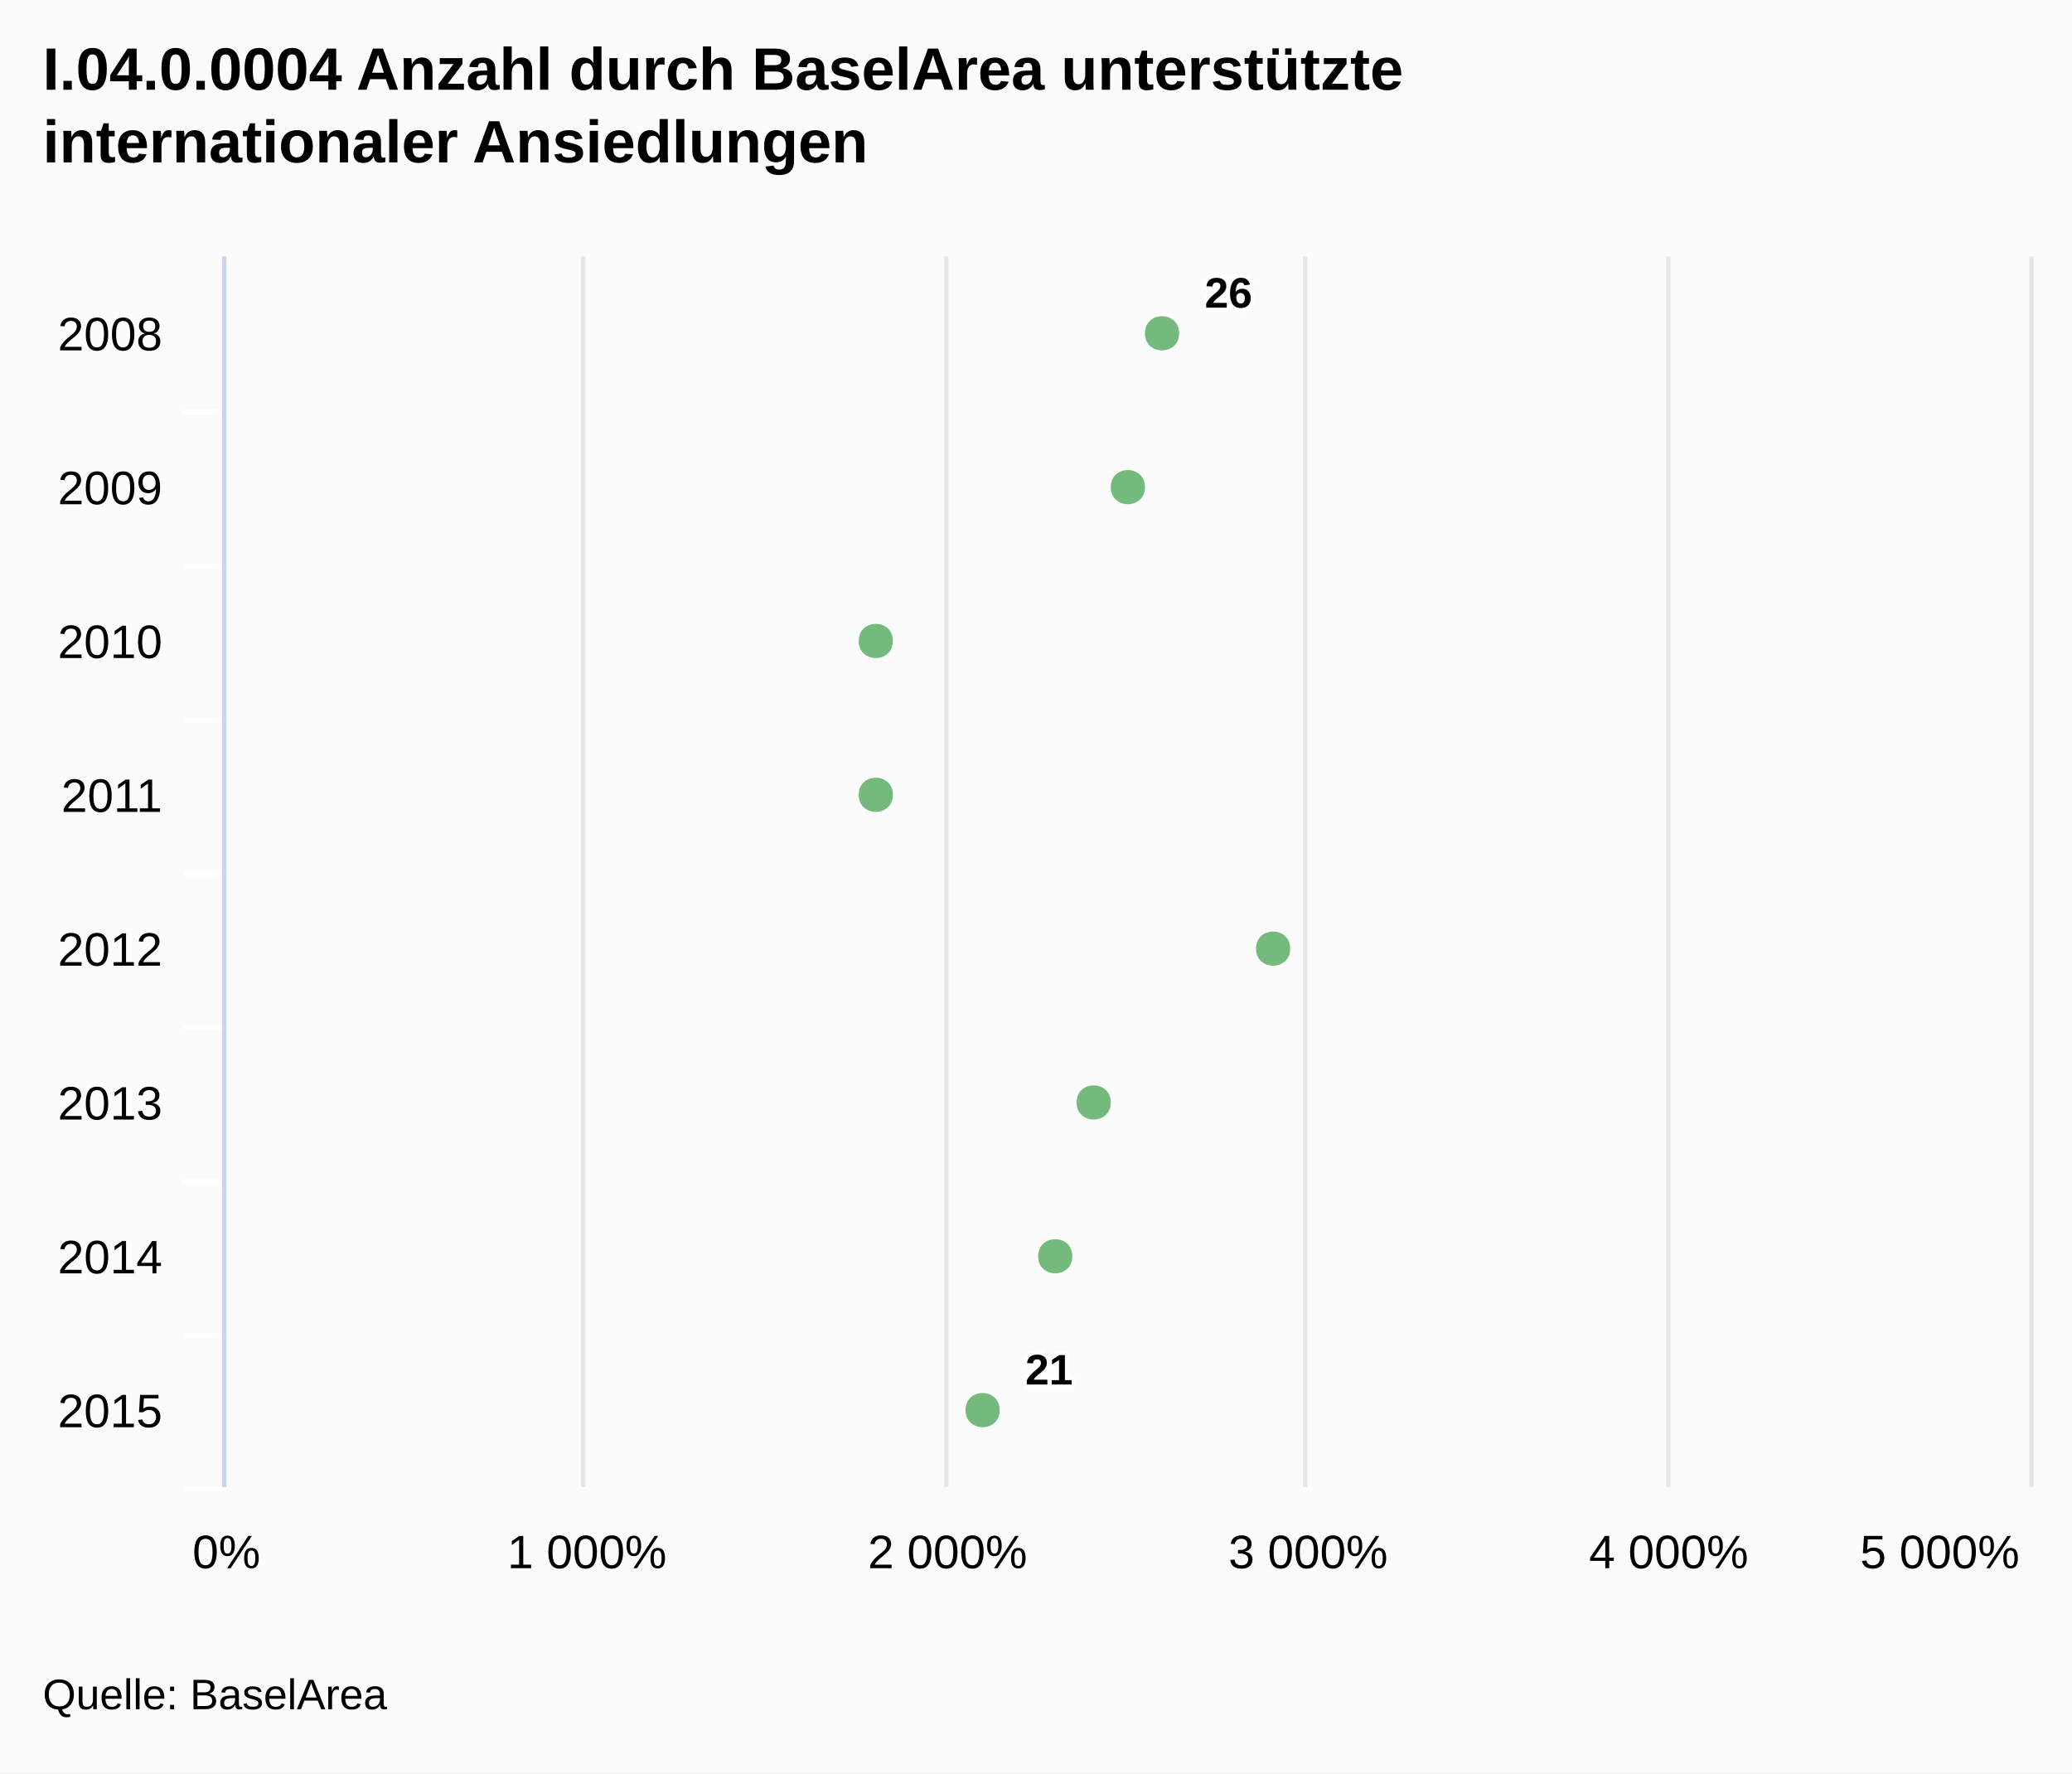
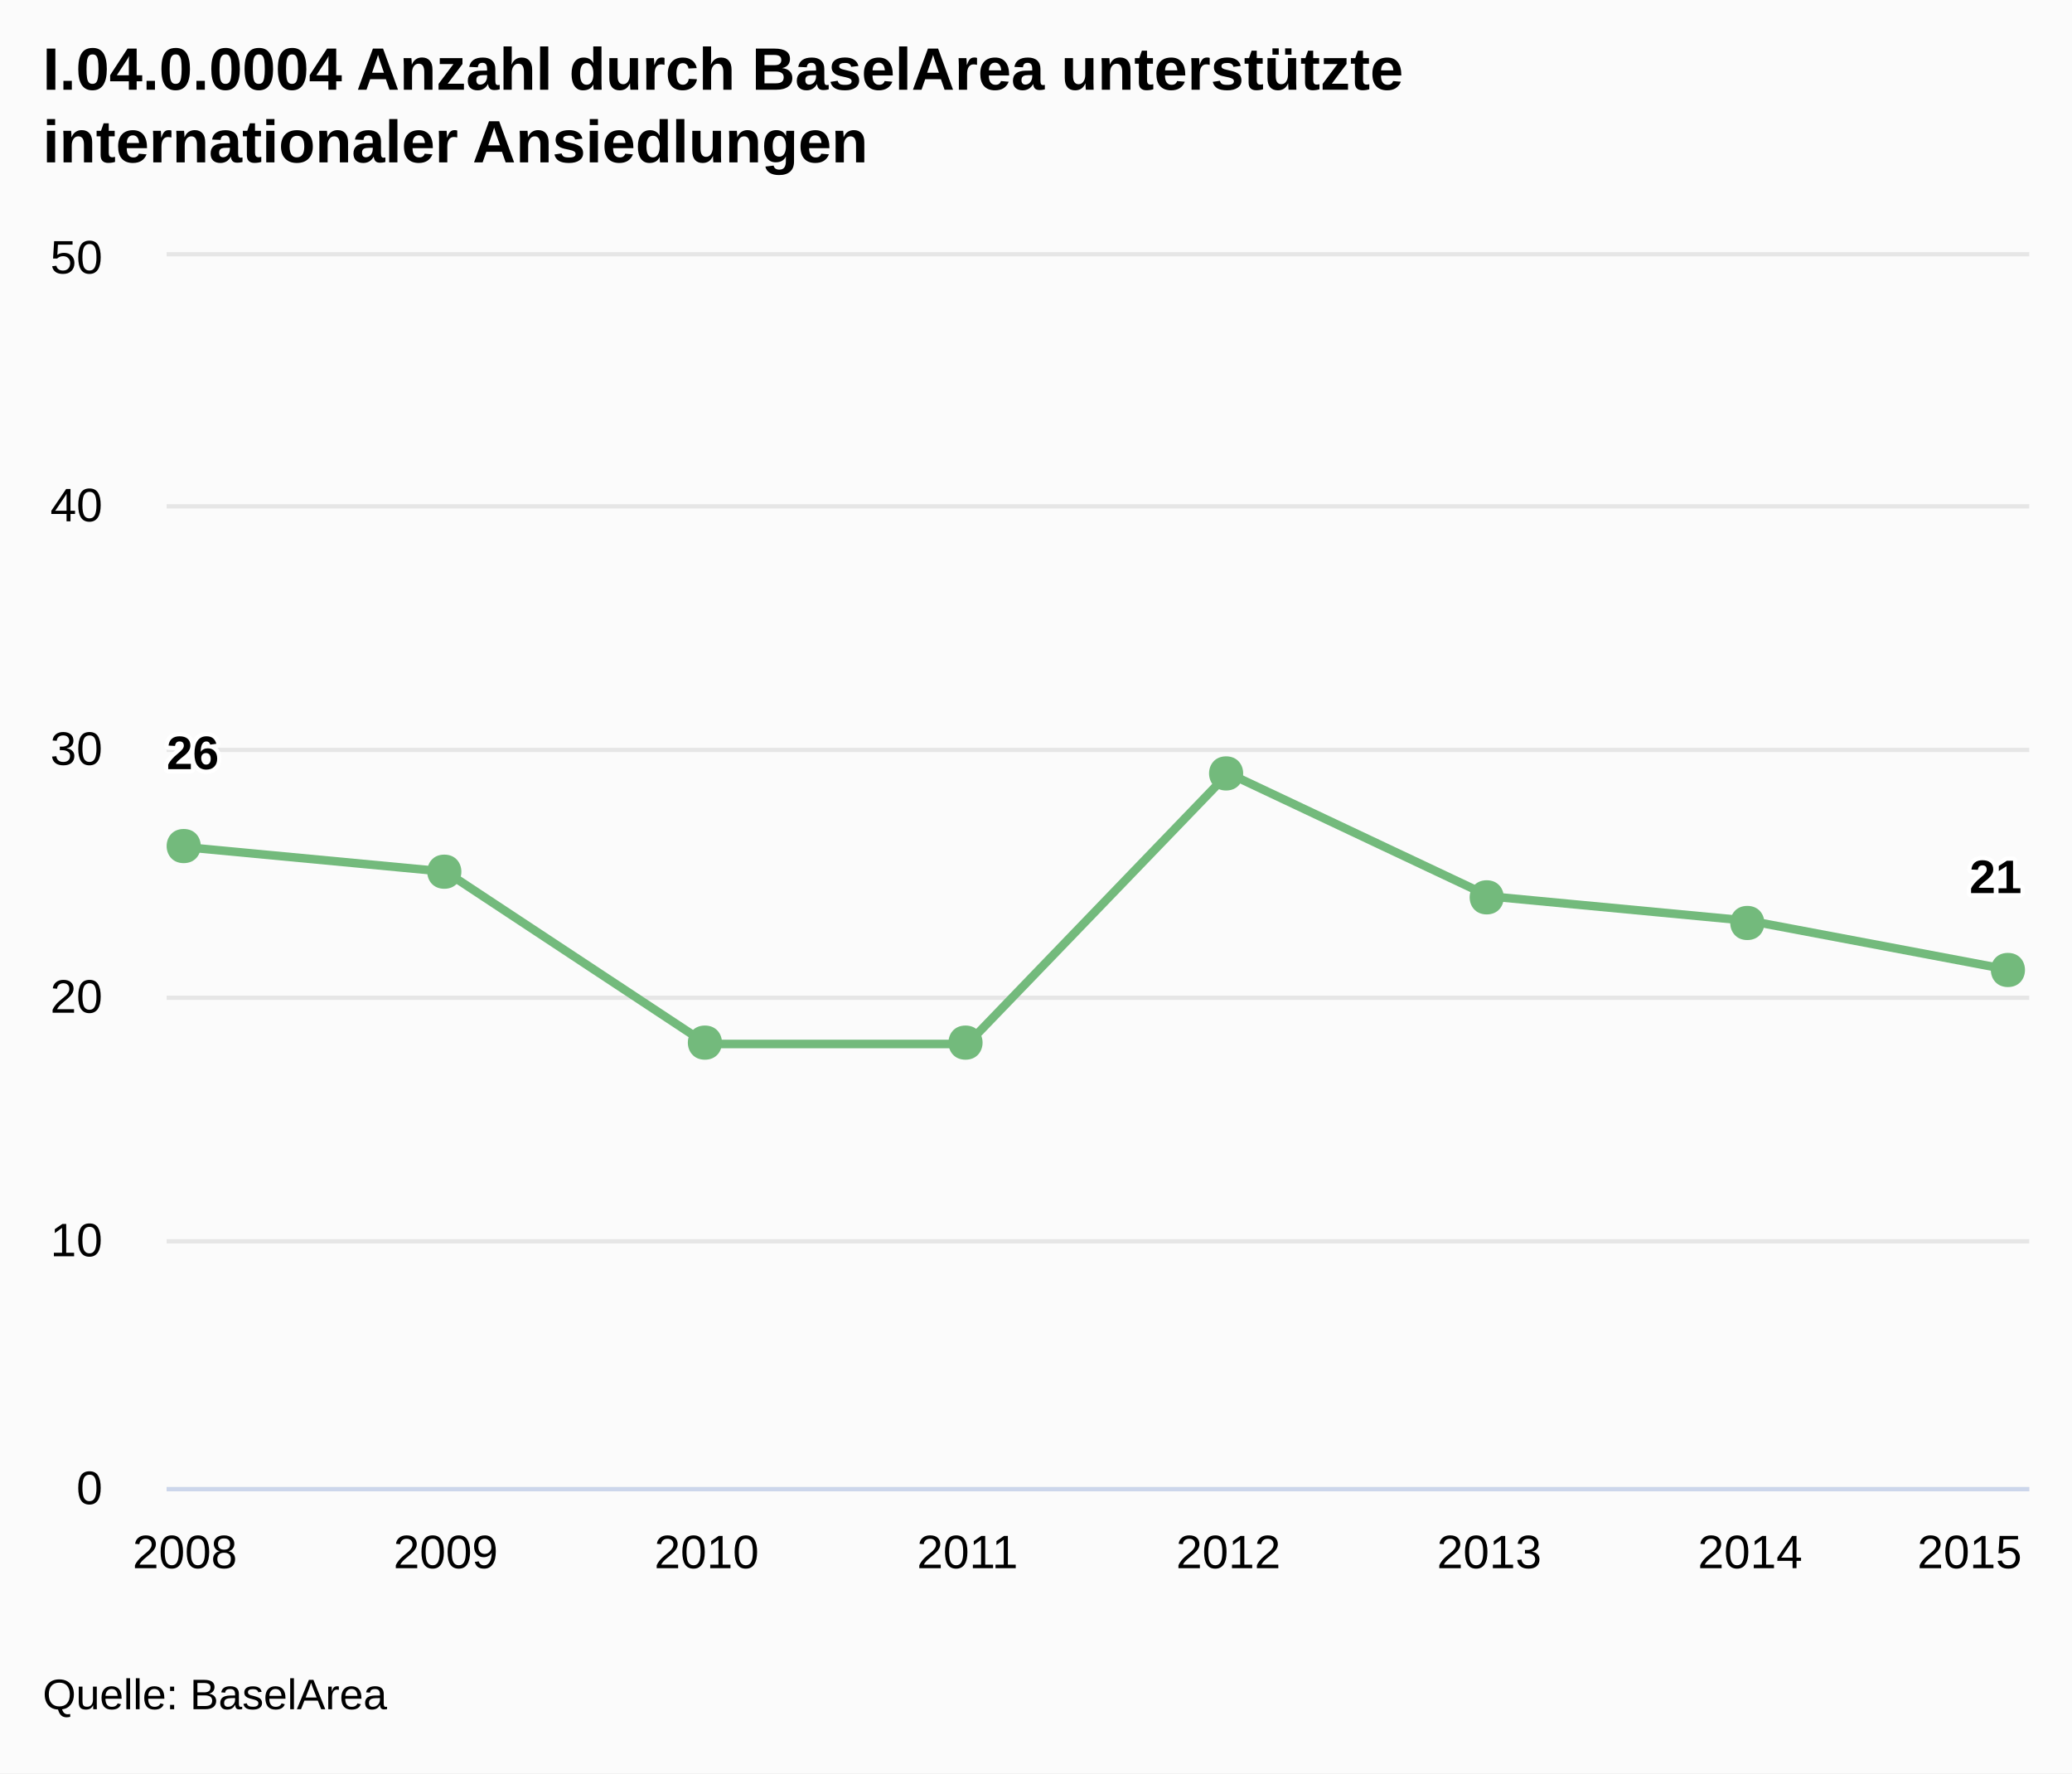
<svg xmlns="http://www.w3.org/2000/svg" class="highcharts-root" viewBox="0 0 485 415" font-family="Arial" font-size="12">
+   <defs>
+     <clipPath id="a">
+       <path fill="none" d="M0 0h436v288H0z" />
+     </clipPath>
+   </defs>
  <rect fill="#fbfbfb" class="highcharts-background" width="485" height="415" rx="0" ry="0" />
-   <path fill="none" class="highcharts-plot-background" d="M53 60h422v288H53z" />
+   <path fill="none" class="highcharts-plot-background" d="M39 60h436v288H39z" />
  <g class="highcharts-grid highcharts-xaxis-grid">
-     <path fill="none" class="highcharts-grid-line" d="M53 96.5h422m-422 36h422m-422 36h422m-422 36h422m-422 36h422m-422 36h422m-422 36h422m-422 36h422" />
+     <path fill="none" class="highcharts-grid-line" d="M42.5 60v288m61-288v288m61-288v288m61-288v288m62-288v288m61-288v288m61-288v288m61-288v288" />
  </g>
  <g class="highcharts-grid highcharts-yaxis-grid">
-     <path fill="none" stroke="#e6e6e6" class="highcharts-grid-line" d="M52.5 60v288m84-288v288m85-288v288m84-288v288m85-288v288m85-288v288" />
+     <path fill="none" stroke="#e6e6e6" class="highcharts-grid-line" d="M39 348.5h436m-436-58h436m-436-57h436m-436-58h436m-436-57h436m-436-59h436" />
  </g>
-   <path fill="none" class="highcharts-plot-border" d="M53 60h422v288H53z" />
+   <path fill="none" class="highcharts-plot-border" d="M39 60h436v288H39z" />
  <g class="highcharts-axis highcharts-xaxis">
-     <path fill="none" class="highcharts-tick" stroke="#FFF" d="M53 96.5H43m10 36H43m10 36H43m10 36H43m10 36H43m10 36H43m10 36H43m10 36H43" />
-     <path fill="none" class="highcharts-axis-line" stroke="#ccd6eb" d="M52.5 60v288" />
+     <path fill="none" class="highcharts-axis-line" stroke="#ccd6eb" d="M39 348.5h436" />
  </g>
  <g class="highcharts-axis highcharts-yaxis">
-     <path fill="none" class="highcharts-axis-line" d="M53 348h422" />
+     <path fill="none" class="highcharts-axis-line" d="M39 60v288" />
  </g>
  <g class="highcharts-series-group">
-     <g class="highcharts-markers highcharts-series-0 highcharts-scatter-series highcharts-color-undefined highcharts-tracker">
-       <path fill="#73ba7c" d="M234 330c0-5.328-8-5.328-8 0s8 5.328 8 0zm17-36c0-5.328-8-5.328-8 0s8 5.328 8 0zm9-36c0-5.328-8-5.328-8 0s8 5.328 8 0zm42-36c0-5.328-8-5.328-8 0s8 5.328 8 0zm-93-36c0-5.328-8-5.328-8 0s8 5.328 8 0zm0-36c0-5.328-8-5.328-8 0s8 5.328 8 0zm59-36c0-5.328-8-5.328-8 0s8 5.328 8 0zm8-36c0-5.328-8-5.328-8 0s8 5.328 8 0z" class="highcharts-point" />
+     <g class="highcharts-series highcharts-series-0 highcharts-line-series highcharts-color-undefined" transform="translate(39 60)" clip-path="url(#a)">
+       <path fill="none" d="M4.275 138.24L65.339 144l61.064 40.32h61.065l61.064-63.36 61.065 28.8 61.064 5.76 61.064 11.52" class="highcharts-graph" stroke="#73ba7c" stroke-width="2" stroke-linejoin="round" stroke-linecap="round" />
+       <path fill="none" d="M-5.725 138.24h10L65.339 144l61.064 40.32h61.065l61.064-63.36 61.065 28.8 61.064 5.76 61.064 11.52h10" stroke-linejoin="round" stroke="rgba(192,192,192,0)" stroke-width="22" class="highcharts-tracker" />
+     </g>
+     <g class="highcharts-markers highcharts-series-0 highcharts-line-series highcharts-color-undefined highcharts-tracker">
+       <path fill="#73ba7c" d="M470 223c5.328 0 5.328 8 0 8s-5.328-8 0-8zm-61-11c5.328 0 5.328 8 0 8s-5.328-8 0-8zm-61-6c5.328 0 5.328 8 0 8s-5.328-8 0-8zm-61-29c5.328 0 5.328 8 0 8s-5.328-8 0-8zm-61 63c5.328 0 5.328 8 0 8s-5.328-8 0-8zm-61 0c5.328 0 5.328 8 0 8s-5.328-8 0-8zm-61-40c5.328 0 5.328 8 0 8s-5.328-8 0-8zm-61-6c5.328 0 5.328 8 0 8s-5.328-8 0-8z" class="highcharts-point" />
    </g>
  </g>
  <text x="10" class="highcharts-title" style="width:421px" y="21" color="#000" font-size="14" font-weight="700">
    <tspan>I.04.0.0004 Anzahl durch BaselArea unterstützte</tspan>
    <tspan dy="17" x="10">internationaler Ansiedlungen</tspan>
  </text>
-   <g class="highcharts-data-labels highcharts-series-0 highcharts-scatter-series highcharts-color-undefined highcharts-tracker">
-     <text x="5" style="text-outline:1px contrast" y="15" font-size="10" font-weight="700" color="#000" transform="translate(277 57)" class="highcharts-label highcharts-data-label highcharts-data-label-color-undefined">
-       <tspan x="5" y="15" class="highcharts-text-outline" fill="#FFF" stroke="#FFF" stroke-width="2" stroke-linejoin="round">26</tspan>
-       <tspan x="5" y="15">26</tspan>
+   <g class="highcharts-data-labels highcharts-series-0 highcharts-line-series highcharts-color-undefined">
+     <text x="5" style="text-outline:1px contrast" y="16" font-size="11" font-weight="700" color="#000" transform="translate(34 164)" class="highcharts-label highcharts-data-label highcharts-data-label-color-undefined">
+       <tspan x="5" y="16" class="highcharts-text-outline" fill="#FFF" stroke="#FFF" stroke-width="2" stroke-linejoin="round">26</tspan>
+       <tspan x="5" y="16">26</tspan>
    </text>
-     <text x="5" style="text-outline:1px contrast" y="15" font-size="10" font-weight="700" color="#000" transform="translate(235 309)" class="highcharts-label highcharts-data-label highcharts-data-label-color-undefined">
-       <tspan x="5" y="15" class="highcharts-text-outline" fill="#FFF" stroke="#FFF" stroke-width="2" stroke-linejoin="round">21</tspan>
-       <tspan x="5" y="15">21</tspan>
+     <text x="5" style="text-outline:1px contrast" y="16" font-size="11" font-weight="700" color="#000" transform="translate(456 193)" class="highcharts-label highcharts-data-label highcharts-data-label-color-undefined">
+       <tspan x="5" y="16" class="highcharts-text-outline" fill="#FFF" stroke="#FFF" stroke-width="2" stroke-linejoin="round">21</tspan>
+       <tspan x="5" y="16">21</tspan>
    </text>
  </g>
-   <g class="highcharts-axis-labels highcharts-xaxis-labels" text-anchor="end" color="#000" cursor="default" font-size="11">
-     <text x="38" style="width:150px" y="82">
-       <tspan>2008</tspan>
+   <g class="highcharts-axis-labels highcharts-xaxis-labels" text-anchor="middle" color="#000" cursor="default" font-size="11">
+     <text x="43.275" y="367">
+             2008
+         </text>
+     <text x="104.339" y="367">
+             2009
+         </text>
+     <text x="165.403" y="367">
+             2010
+         </text>
+     <text x="226.468" y="367">
+             2011
+         </text>
+     <text x="287.532" y="367">
+             2012
+         </text>
+     <text x="348.597" y="367">
+             2013
+         </text>
+     <text x="409.661" y="367">
+             2014
+         </text>
+     <text x="461.031" y="367">
+             2015
+         </text>
+   </g>
+   <g class="highcharts-axis-labels highcharts-yaxis-labels" text-anchor="end" color="#000" cursor="default" font-size="11">
+     <text x="24" style="width:150px" y="352">
+       <tspan>0</tspan>
    </text>
-     <text x="38" style="width:150px" y="118">
-       <tspan>2009</tspan>
+     <text x="24" style="width:150px" y="294">
+       <tspan>10</tspan>
    </text>
-     <text x="38" style="width:150px" y="154">
-       <tspan>2010</tspan>
+     <text x="24" style="width:150px" y="237">
+       <tspan>20</tspan>
    </text>
-     <text x="38" style="width:150px" y="190">
-       <tspan>2011</tspan>
+     <text x="24" style="width:150px" y="179">
+       <tspan>30</tspan>
    </text>
-     <text x="38" style="width:150px" y="226">
-       <tspan>2012</tspan>
+     <text x="24" style="width:150px" y="122">
+       <tspan>40</tspan>
    </text>
-     <text x="38" style="width:150px" y="262">
-       <tspan>2013</tspan>
-     </text>
-     <text x="38" style="width:150px" y="298">
-       <tspan>2014</tspan>
-     </text>
-     <text x="38" style="width:150px" y="334">
-       <tspan>2015</tspan>
-     </text>
-   </g>
-   <g class="highcharts-axis-labels highcharts-yaxis-labels" text-anchor="middle" color="#000" cursor="default" font-size="11">
-     <text x="53" style="width:74px" y="367">
-       <tspan>0%</tspan>
-     </text>
-     <text x="137.4" style="width:74px" y="367">
-       <tspan>1 000%</tspan>
-     </text>
-     <text x="221.8" style="width:74px" y="367">
-       <tspan>2 000%</tspan>
-     </text>
-     <text x="306.2" style="width:74px" y="367">
-       <tspan>3 000%</tspan>
-     </text>
-     <text x="390.6" style="width:74px" y="367">
-       <tspan>4 000%</tspan>
-     </text>
-     <text x="454.063" style="width:74px" y="367">
-       <tspan>5 000%</tspan>
+     <text x="24" style="width:150px" y="64">
+       <tspan>50</tspan>
    </text>
  </g>
  <text x="10" class="highcharts-credits" y="400" cursor="default" color="#000" font-size="10">
    <tspan>Quelle: BaselArea</tspan>
  </text>
</svg>
